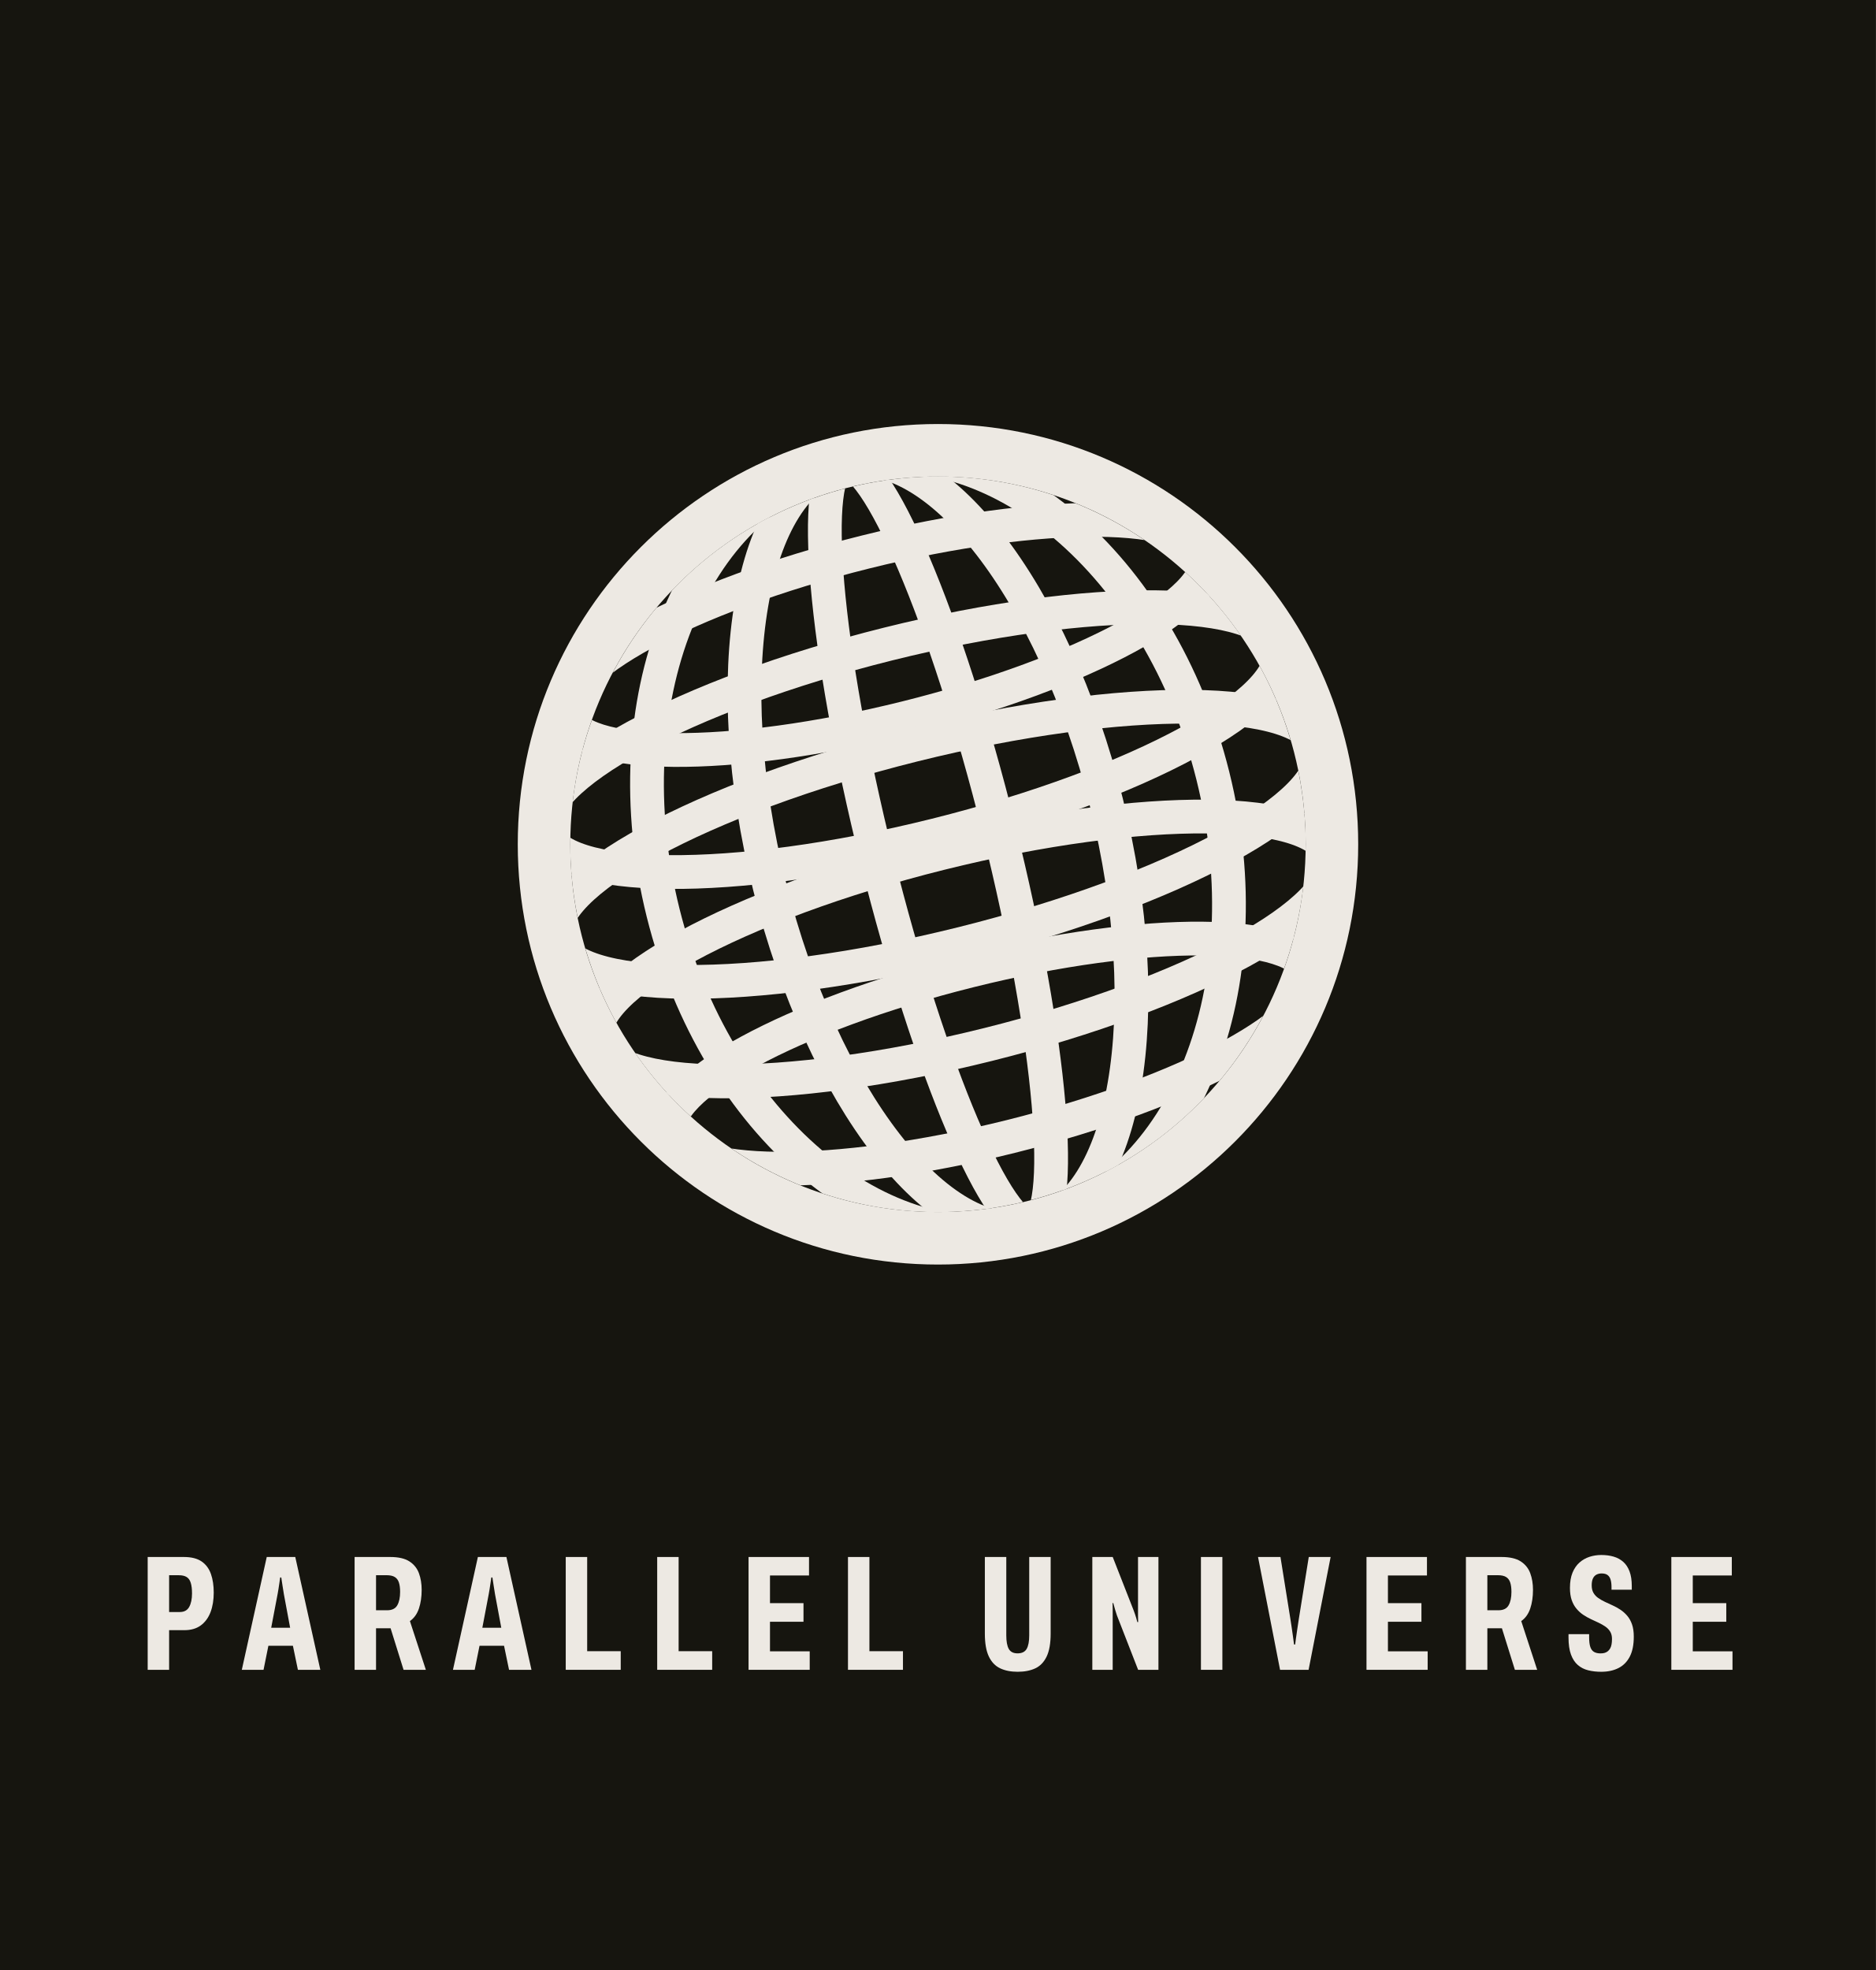
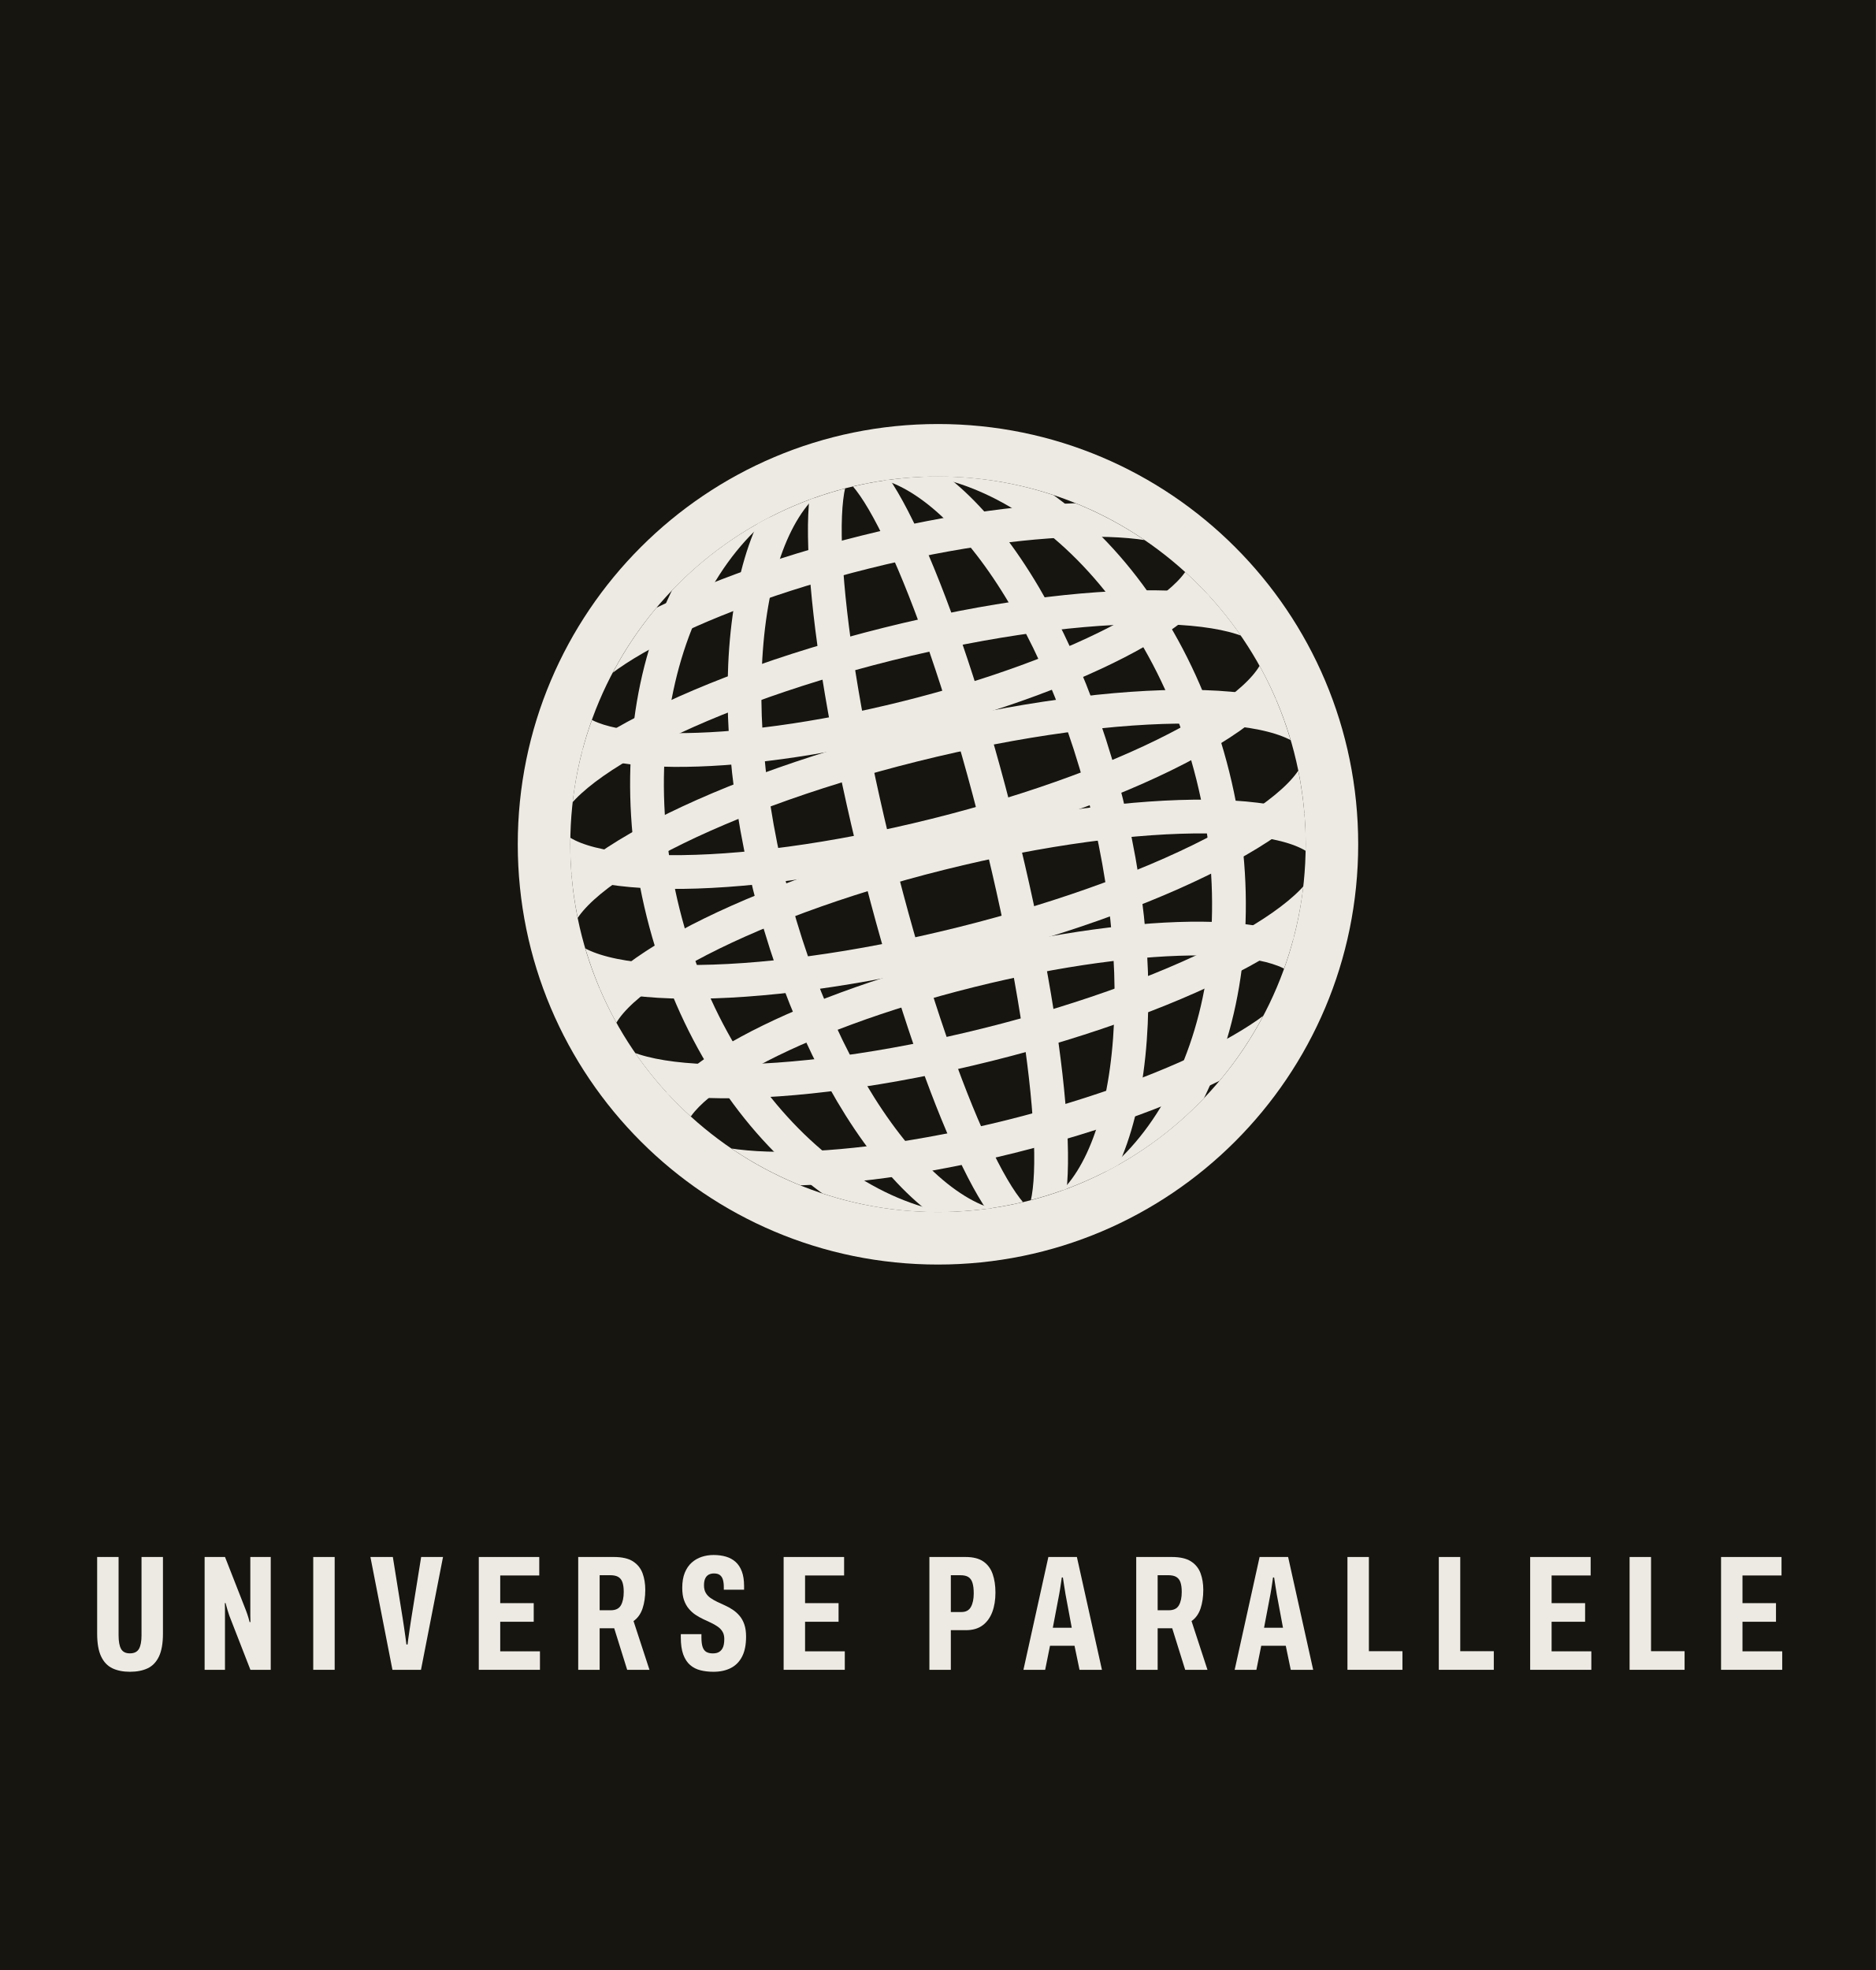
- <svg xmlns="http://www.w3.org/2000/svg" viewBox="0 0 200 210" width="200" height="210" role="img" aria-label="Parallel Universe">
+ <svg xmlns="http://www.w3.org/2000/svg" viewBox="0 0 200 210" width="200" height="210" role="img" aria-label="Universe Parallele">
  <rect width="200" height="210" fill="#16150F" />
  <g transform="translate(0 -6)">
    <defs>
      <clipPath id="g">
        <circle cx="100" cy="96" r="39.2" />
      </clipPath>
    </defs>
    <circle cx="100" cy="96" r="42" fill="none" stroke="#EDE9E3" stroke-width="5.6" />
    <g clip-path="url(#g)" transform="rotate(-14 100 96)">
      <ellipse cx="100" cy="73.0" rx="35.2" ry="9.1" fill="none" stroke="#EDE9E3" stroke-width="3.6" />
      <ellipse cx="100" cy="84.5" rx="40.4" ry="10.5" fill="none" stroke="#EDE9E3" stroke-width="3.6" />
      <ellipse cx="100" cy="96.0" rx="42.0" ry="10.9" fill="none" stroke="#EDE9E3" stroke-width="3.6" />
      <ellipse cx="100" cy="107.5" rx="40.4" ry="10.5" fill="none" stroke="#EDE9E3" stroke-width="3.6" />
      <ellipse cx="100" cy="119.0" rx="35.2" ry="9.1" fill="none" stroke="#EDE9E3" stroke-width="3.6" />
      <ellipse cx="100" cy="96" rx="6.7" ry="42" fill="none" stroke="#EDE9E3" stroke-width="3.6" />
      <ellipse cx="100" cy="96" rx="18.5" ry="42" fill="none" stroke="#EDE9E3" stroke-width="3.6" />
      <ellipse cx="100" cy="96" rx="30.2" ry="42" fill="none" stroke="#EDE9E3" stroke-width="3.6" />
      <ellipse cx="100" cy="96" rx="42.0" ry="42" fill="none" stroke="#EDE9E3" stroke-width="3.6" />
    </g>
  </g>
  <g fill="#EDE9E3" stroke="none">
-     <path transform="translate(14.88 178.00) scale(0.0175 -0.0175)" d="M49.4 0.0V687.2H269.7Q338.6 687.2 378.1 659.9Q417.6 632.6 434.7 583.7Q451.8 534.8 451.8 470.3Q451.8 403.0 432.4 351.6Q413.0 300.3 373.4 270.8Q333.8 241.4 272.2 241.4H180.0V0.0ZM180.0 352.0H245.1Q285.1 352.0 302.3 383.0Q319.5 414.0 319.5 465.1Q319.5 505.0 311.9 529.5Q304.3 554.1 286.9 565.1Q269.5 576.1 238.9 576.1H180.0Z" />
-     <path transform="translate(25.78 178.00) scale(0.0175 -0.0175)" d="M0.0 0.0 151.9 687.2H325.7L478.3 0.0H341.7L311.3 146.4H161.9L132.4 0.0ZM179.0 256.1H294.4L256.2 461.0Q255.2 467.7 253.3 479.5Q251.4 491.4 249.0 506.0Q246.6 520.6 244.5 535.2Q242.4 549.7 240.4 562.4H233.7Q231.7 547.3 228.8 528.1Q226.0 508.9 223.1 490.7Q220.2 472.5 218.0 461.0Z" />
-     <path transform="translate(36.94 178.00) scale(0.0175 -0.0175)" d="M49.4 0.0V687.2H266.3Q341.7 687.2 383.2 660.4Q424.6 633.6 441.3 588.3Q458.0 543.0 458.0 487.2Q458.0 423.0 441.2 373.2Q424.3 323.3 386.4 296.9L483.5 0.0H347.7L268.7 252.9H180.0V0.0ZM180.0 362.7H247.8Q292.1 362.7 309.4 392.9Q326.7 423.1 326.7 474.7Q326.7 509.2 319.3 531.8Q311.9 554.3 294.1 565.3Q276.3 576.3 243.1 576.3H180.0Z" />
-     <path transform="translate(48.29 178.00) scale(0.0175 -0.0175)" d="M0.0 0.0 151.9 687.2H325.7L478.3 0.0H341.7L311.3 146.4H161.9L132.4 0.0ZM179.0 256.1H294.4L256.2 461.0Q255.2 467.7 253.3 479.5Q251.4 491.4 249.0 506.0Q246.6 520.6 244.5 535.2Q242.4 549.7 240.4 562.4H233.7Q231.7 547.3 228.8 528.1Q226.0 508.9 223.1 490.7Q220.2 472.5 218.0 461.0Z" />
-     <path transform="translate(59.45 178.00) scale(0.0175 -0.0175)" d="M49.4 0.0V687.2H180.0V113.4H384.4V0.0Z" />
-     <path transform="translate(69.20 178.00) scale(0.0175 -0.0175)" d="M49.4 0.0V687.2H180.0V113.4H384.4V0.0Z" />
-     <path transform="translate(78.94 178.00) scale(0.0175 -0.0175)" d="M49.4 0.0V687.2H417.8V574.6H180.0V406.1H384.1V292.7H180.0V112.6H422.0V0.0Z" />
-     <path transform="translate(89.54 178.00) scale(0.0175 -0.0175)" d="M49.4 0.0V687.2H180.0V113.4H384.4V0.0Z" />
-     <path transform="translate(104.22 178.00) scale(0.0175 -0.0175)" d="M244.2 -12.0Q182.7 -12.0 138.0 8.9Q93.3 29.9 68.8 80.9Q44.4 132.0 44.4 220.6V687.2H175.0V209.8Q175.0 154.5 190.1 127.3Q205.3 100.2 243.7 100.2Q283.2 100.2 299.0 127.3Q314.7 154.5 314.7 209.8V687.2H445.3V220.6Q445.3 132.0 420.9 80.9Q396.4 29.9 351.6 8.9Q306.7 -12.0 244.2 -12.0Z" />
-     <path transform="translate(115.59 178.00) scale(0.0175 -0.0175)" d="M49.4 0.0V687.2H173.7L302.0 359.7Q305.0 351.8 308.9 340.4Q312.8 329.0 316.7 316.2Q320.6 303.3 323.6 290.8H328.6Q327.8 310.4 327.8 329.2Q327.8 348.0 327.8 359.7V687.2H452.2V0.0H328.4L199.5 330.9Q195.1 343.8 188.9 364.0Q182.7 384.3 177.0 406.6H172.7Q173.5 390.5 173.5 369.5Q173.5 348.5 173.5 330.9V0.0Z" />
-     <path transform="translate(127.17 178.00) scale(0.0175 -0.0175)" d="M49.4 0.0V687.2H180.0V0.0Z" />
-     <path transform="translate(133.97 178.00) scale(0.0175 -0.0175)" d="M142.8 0.0 8.6 687.2H145.3L205.4 312.0Q209.0 291.6 212.9 263.1Q216.9 234.6 221.2 205.4Q225.6 176.2 228.1 154.0H234.8Q236.0 165.2 239.1 187.8Q242.1 210.3 246.9 242.0Q251.6 273.6 257.5 312.0L317.7 687.2H450.9L316.7 0.0Z" />
-     <path transform="translate(144.82 178.00) scale(0.0175 -0.0175)" d="M49.4 0.0V687.2H417.8V574.6H180.0V406.1H384.1V292.7H180.0V112.6H422.0V0.0Z" />
-     <path transform="translate(155.42 178.00) scale(0.0175 -0.0175)" d="M49.4 0.0V687.2H266.3Q341.7 687.2 383.2 660.4Q424.6 633.6 441.3 588.3Q458.0 543.0 458.0 487.2Q458.0 423.0 441.2 373.2Q424.3 323.3 386.4 296.9L483.5 0.0H347.7L268.7 252.9H180.0V0.0ZM180.0 362.7H247.8Q292.1 362.7 309.4 392.9Q326.7 423.1 326.7 474.7Q326.7 509.2 319.3 531.8Q311.9 554.3 294.1 565.3Q276.3 576.3 243.1 576.3H180.0Z" />
-     <path transform="translate(166.77 178.00) scale(0.0175 -0.0175)" d="M224.8 -12.0Q182.1 -12.0 145.9 -3.0Q109.6 6.0 82.7 29.1Q55.9 52.2 40.8 93.0Q25.8 133.9 25.8 197.7Q25.8 202.1 25.8 207.6Q25.8 213.2 26.0 217.2H151.5Q151.5 212.2 151.5 207.1Q151.5 202.0 151.5 197.0Q151.5 160.0 158.8 138.8Q166.2 117.6 181.6 108.8Q197.0 100.0 221.1 100.0Q235.2 100.0 246.0 103.1Q256.9 106.3 265.6 113.4Q274.3 120.6 279.9 130.9Q285.6 141.2 288.1 155.4Q290.7 169.7 290.7 188.1Q290.7 214.1 279.9 232.2Q269.1 250.3 250.7 263.0Q232.2 275.8 209.7 286.5Q187.1 297.1 162.6 308.5Q138.2 319.9 115.6 335.0Q93.0 350.1 74.6 372.0Q56.1 393.8 45.3 424.6Q34.6 455.4 34.6 499.4Q34.6 553.2 50.0 591.2Q65.4 629.1 92.3 653.1Q119.2 677.0 153.5 688.2Q187.9 699.4 225.8 699.4Q266.8 699.4 300.8 689.4Q334.9 679.4 359.5 657.4Q384.2 635.4 397.7 599.2Q411.3 563.0 411.3 510.6V487.8H287.8V503.0Q287.8 530.1 282.4 548.7Q277.0 567.2 264.1 577.1Q251.3 587.0 227.6 587.0Q209.7 587.0 195.9 579.7Q182.1 572.3 174.6 556.4Q167.1 540.5 167.1 514.4Q167.1 487.1 177.9 468.6Q188.7 450.1 207.3 437.2Q225.8 424.4 248.4 413.7Q271.0 403.0 295.3 392.0Q319.7 381.0 342.2 366.0Q364.8 351.0 383.3 329.4Q401.9 307.8 412.7 276.8Q423.5 245.8 423.5 202.0Q423.5 127.8 399.2 80.6Q374.8 33.3 330.2 10.7Q285.5 -12.0 224.8 -12.0Z" />
-     <path transform="translate(177.32 178.00) scale(0.0175 -0.0175)" d="M49.4 0.0V687.2H417.8V574.6H180.0V406.1H384.1V292.7H180.0V112.6H422.0V0.0Z" />
+     <path transform="translate(9.58 178.00) scale(0.0175 -0.0175)" d="M244.2 -12.0Q182.7 -12.0 138.0 8.9Q93.3 29.9 68.8 80.9Q44.4 132.0 44.4 220.6V687.2H175.0V209.8Q175.0 154.5 190.1 127.3Q205.3 100.2 243.7 100.2Q283.2 100.2 299.0 127.3Q314.7 154.5 314.7 209.8V687.2H445.3V220.6Q445.3 132.0 420.9 80.9Q396.4 29.9 351.6 8.9Q306.7 -12.0 244.2 -12.0Z" />
+     <path transform="translate(20.95 178.00) scale(0.0175 -0.0175)" d="M49.4 0.0V687.2H173.7L302.0 359.7Q305.0 351.8 308.9 340.4Q312.8 329.0 316.7 316.2Q320.6 303.3 323.6 290.8H328.6Q327.8 310.4 327.8 329.2Q327.8 348.0 327.8 359.7V687.2H452.2V0.0H328.4L199.5 330.9Q195.1 343.8 188.9 364.0Q182.7 384.3 177.0 406.6H172.7Q173.5 390.5 173.5 369.5Q173.5 348.5 173.5 330.9V0.0Z" />
+     <path transform="translate(32.53 178.00) scale(0.0175 -0.0175)" d="M49.4 0.0V687.2H180.0V0.0Z" />
+     <path transform="translate(39.34 178.00) scale(0.0175 -0.0175)" d="M142.8 0.0 8.6 687.2H145.3L205.4 312.0Q209.0 291.6 212.9 263.1Q216.9 234.6 221.2 205.4Q225.6 176.2 228.1 154.0H234.8Q236.0 165.2 239.1 187.8Q242.1 210.3 246.9 242.0Q251.6 273.6 257.5 312.0L317.7 687.2H450.9L316.7 0.0Z" />
+     <path transform="translate(50.18 178.00) scale(0.0175 -0.0175)" d="M49.4 0.0V687.2H417.8V574.6H180.0V406.1H384.1V292.7H180.0V112.6H422.0V0.0Z" />
+     <path transform="translate(60.78 178.00) scale(0.0175 -0.0175)" d="M49.4 0.0V687.2H266.3Q341.7 687.2 383.2 660.4Q424.6 633.6 441.3 588.3Q458.0 543.0 458.0 487.2Q458.0 423.0 441.2 373.2Q424.3 323.3 386.4 296.9L483.5 0.0H347.7L268.7 252.9H180.0V0.0ZM180.0 362.7H247.8Q292.1 362.7 309.4 392.9Q326.7 423.1 326.7 474.7Q326.7 509.2 319.3 531.8Q311.9 554.3 294.1 565.3Q276.3 576.3 243.1 576.3H180.0Z" />
+     <path transform="translate(72.13 178.00) scale(0.0175 -0.0175)" d="M224.8 -12.0Q182.1 -12.0 145.9 -3.0Q109.6 6.0 82.7 29.1Q55.9 52.2 40.8 93.0Q25.8 133.9 25.8 197.7Q25.8 202.1 25.8 207.6Q25.8 213.2 26.0 217.2H151.5Q151.5 212.2 151.5 207.1Q151.5 202.0 151.5 197.0Q151.5 160.0 158.8 138.8Q166.2 117.6 181.6 108.8Q197.0 100.0 221.1 100.0Q235.2 100.0 246.0 103.1Q256.9 106.3 265.6 113.4Q274.3 120.6 279.9 130.9Q285.6 141.2 288.1 155.4Q290.7 169.7 290.7 188.1Q290.7 214.1 279.9 232.2Q269.1 250.3 250.7 263.0Q232.2 275.8 209.7 286.5Q187.1 297.1 162.6 308.5Q138.2 319.9 115.6 335.0Q93.0 350.1 74.6 372.0Q56.1 393.8 45.3 424.6Q34.6 455.4 34.6 499.4Q34.6 553.2 50.0 591.2Q65.4 629.1 92.3 653.1Q119.2 677.0 153.5 688.2Q187.9 699.4 225.8 699.4Q266.8 699.4 300.8 689.4Q334.9 679.4 359.5 657.4Q384.2 635.4 397.7 599.2Q411.3 563.0 411.3 510.6V487.8H287.8V503.0Q287.8 530.1 282.4 548.7Q277.0 567.2 264.1 577.1Q251.3 587.0 227.6 587.0Q209.7 587.0 195.9 579.7Q182.1 572.3 174.6 556.4Q167.1 540.5 167.1 514.4Q167.1 487.1 177.9 468.6Q188.7 450.1 207.3 437.2Q225.8 424.4 248.4 413.7Q271.0 403.0 295.3 392.0Q319.7 381.0 342.2 366.0Q364.8 351.0 383.3 329.4Q401.9 307.8 412.7 276.8Q423.5 245.8 423.5 202.0Q423.5 127.8 399.2 80.6Q374.8 33.3 330.2 10.7Q285.5 -12.0 224.8 -12.0Z" />
+     <path transform="translate(82.68 178.00) scale(0.0175 -0.0175)" d="M49.4 0.0V687.2H417.8V574.6H180.0V406.1H384.1V292.7H180.0V112.6H422.0V0.0Z" />
+     <path transform="translate(98.22 178.00) scale(0.0175 -0.0175)" d="M49.4 0.0V687.2H269.7Q338.6 687.2 378.1 659.9Q417.6 632.6 434.7 583.7Q451.8 534.8 451.8 470.3Q451.8 403.0 432.4 351.6Q413.0 300.3 373.4 270.8Q333.8 241.4 272.2 241.4H180.0V0.0ZM180.0 352.0H245.1Q285.1 352.0 302.3 383.0Q319.5 414.0 319.5 465.1Q319.5 505.0 311.9 529.5Q304.3 554.1 286.9 565.1Q269.5 576.1 238.9 576.1H180.0Z" />
+     <path transform="translate(109.11 178.00) scale(0.0175 -0.0175)" d="M0.0 0.0 151.9 687.2H325.7L478.3 0.0H341.7L311.3 146.4H161.9L132.4 0.0ZM179.0 256.1H294.4L256.2 461.0Q255.2 467.7 253.3 479.5Q251.4 491.4 249.0 506.0Q246.6 520.6 244.5 535.2Q242.4 549.7 240.4 562.4H233.7Q231.7 547.3 228.8 528.1Q226.0 508.9 223.1 490.7Q220.2 472.5 218.0 461.0Z" />
+     <path transform="translate(120.27 178.00) scale(0.0175 -0.0175)" d="M49.4 0.0V687.2H266.3Q341.7 687.2 383.2 660.4Q424.6 633.6 441.3 588.3Q458.0 543.0 458.0 487.2Q458.0 423.0 441.2 373.2Q424.3 323.3 386.4 296.9L483.5 0.0H347.7L268.7 252.9H180.0V0.0ZM180.0 362.7H247.8Q292.1 362.7 309.4 392.9Q326.7 423.1 326.7 474.7Q326.7 509.2 319.3 531.8Q311.9 554.3 294.1 565.3Q276.3 576.3 243.1 576.3H180.0Z" />
+     <path transform="translate(131.63 178.00) scale(0.0175 -0.0175)" d="M0.0 0.0 151.9 687.2H325.7L478.3 0.0H341.7L311.3 146.4H161.9L132.4 0.0ZM179.0 256.1H294.4L256.2 461.0Q255.2 467.7 253.3 479.5Q251.4 491.4 249.0 506.0Q246.6 520.6 244.5 535.2Q242.4 549.7 240.4 562.4H233.7Q231.7 547.3 228.8 528.1Q226.0 508.9 223.1 490.7Q220.2 472.5 218.0 461.0Z" />
+     <path transform="translate(142.79 178.00) scale(0.0175 -0.0175)" d="M49.4 0.0V687.2H180.0V113.4H384.4V0.0Z" />
+     <path transform="translate(152.53 178.00) scale(0.0175 -0.0175)" d="M49.4 0.0V687.2H180.0V113.4H384.4V0.0Z" />
+     <path transform="translate(162.27 178.00) scale(0.0175 -0.0175)" d="M49.4 0.0V687.2H417.8V574.6H180.0V406.1H384.1V292.7H180.0V112.6H422.0V0.0Z" />
+     <path transform="translate(172.87 178.00) scale(0.0175 -0.0175)" d="M49.4 0.0V687.2H180.0V113.4H384.4V0.0Z" />
+     <path transform="translate(182.62 178.00) scale(0.0175 -0.0175)" d="M49.4 0.0V687.2H417.8V574.6H180.0V406.1H384.1V292.7H180.0V112.6H422.0V0.0Z" />
  </g>
</svg>
